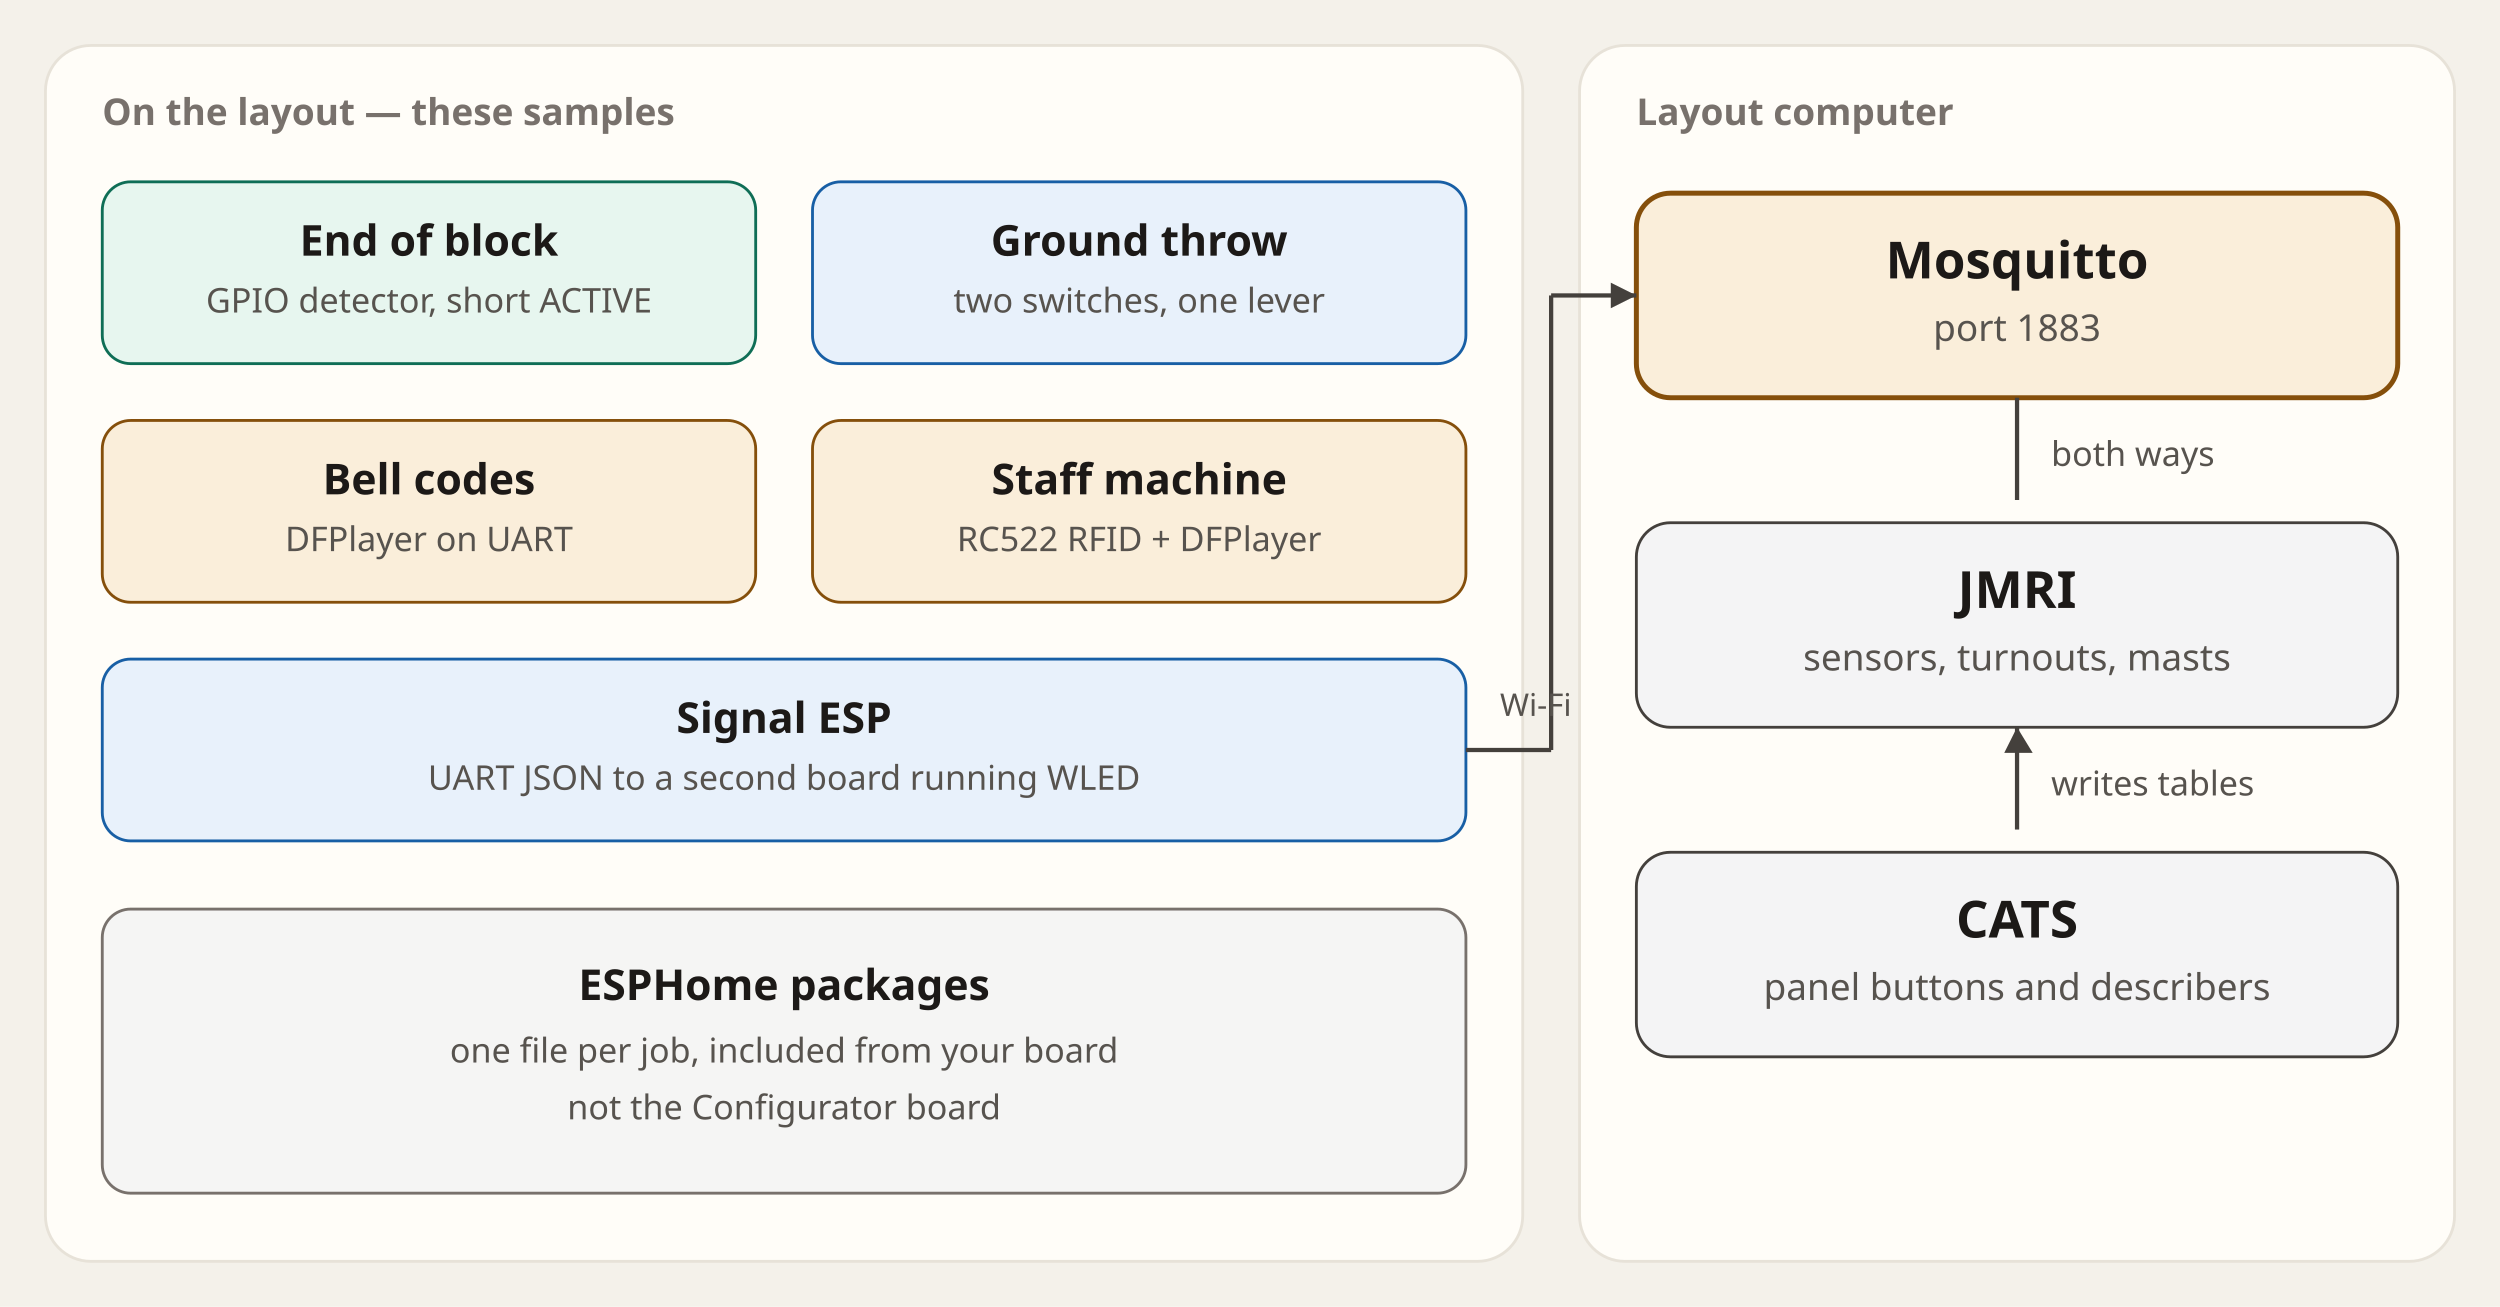
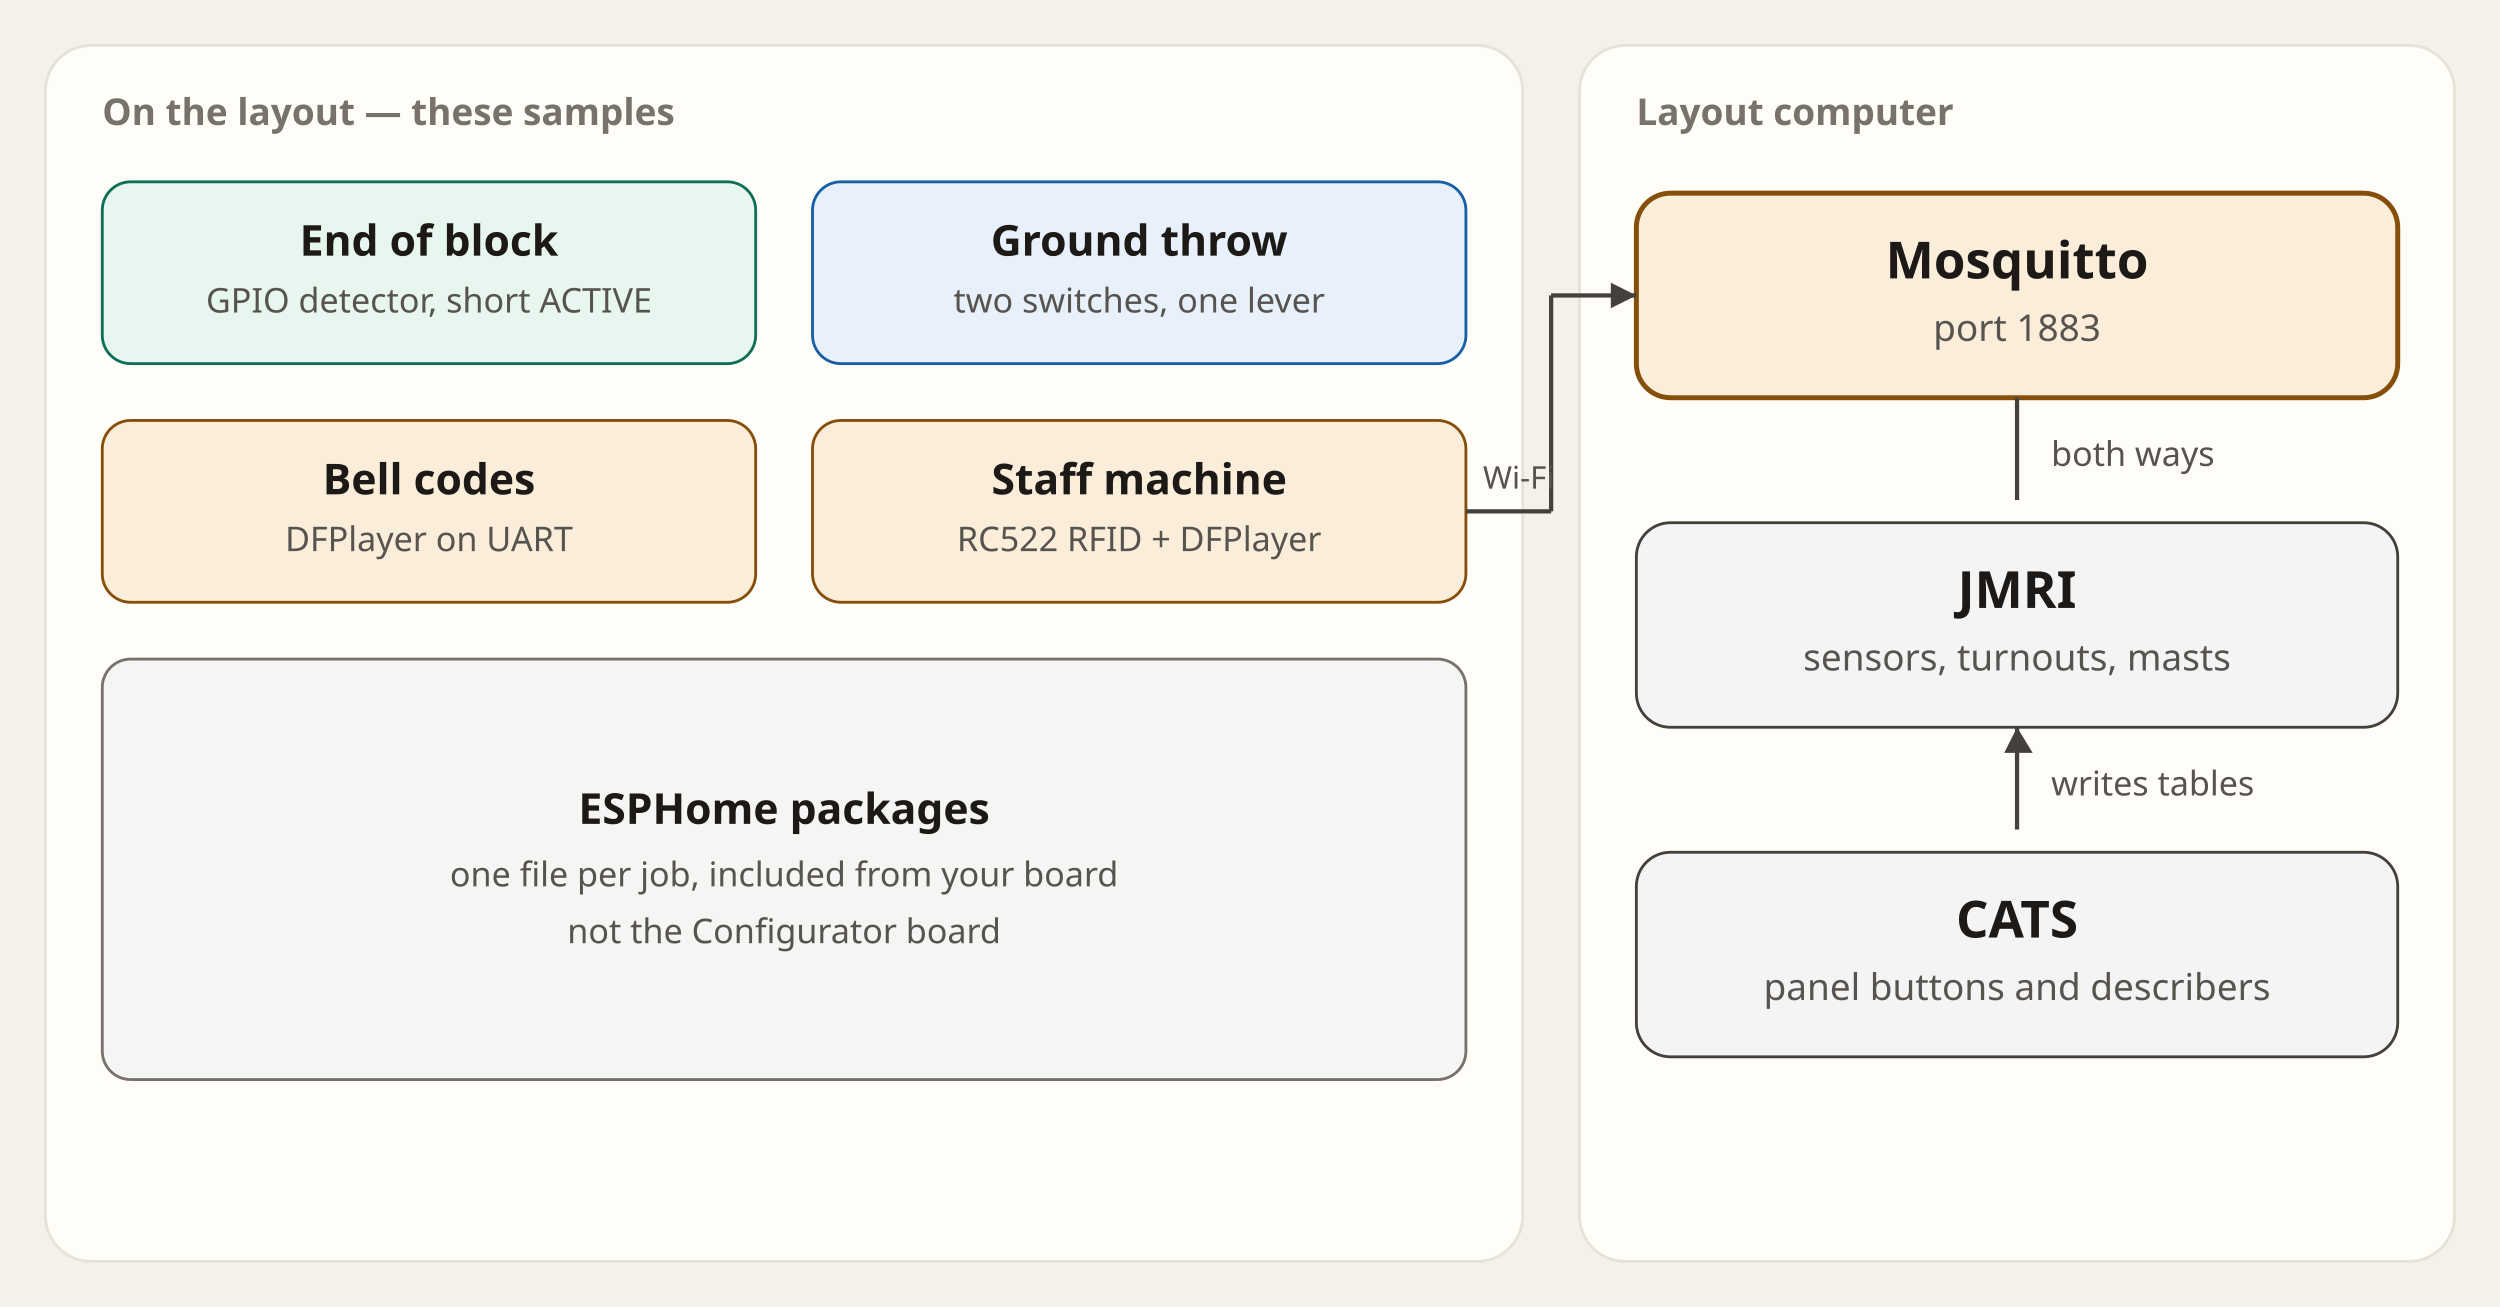
<svg xmlns="http://www.w3.org/2000/svg" viewBox="0 0 880 460" role="img" aria-labelledby="ovTitle ovDesc">
  <rect width="880" height="460" fill="#f4f1ea" />
  <rect x="16" y="16" width="520" height="428" rx="16" fill="#fffdf8" stroke="#e7e2d8" />
  <text x="36" y="44" fill="#78716c" font-family="ui-sans-serif, system-ui, sans-serif" font-size="13" font-weight="600">On the layout — these samples</text>
  <rect x="36" y="64" width="230" height="64" rx="10" fill="#e7f6ef" stroke="#0f6e56" />
  <text x="151" y="90" text-anchor="middle" fill="#1c1917" font-family="ui-sans-serif, system-ui, sans-serif" font-size="15" font-weight="600">End of block</text>
  <text x="151" y="110" text-anchor="middle" fill="#57534e" font-family="ui-sans-serif, system-ui, sans-serif" font-size="12">GPIO detector, short ACTIVE</text>
  <rect x="286" y="64" width="230" height="64" rx="10" fill="#e8f1fb" stroke="#185fa5" />
  <text x="401" y="90" text-anchor="middle" fill="#1c1917" font-family="ui-sans-serif, system-ui, sans-serif" font-size="15" font-weight="600">Ground throw</text>
  <text x="401" y="110" text-anchor="middle" fill="#57534e" font-family="ui-sans-serif, system-ui, sans-serif" font-size="12">two switches, one lever</text>
  <rect x="36" y="148" width="230" height="64" rx="10" fill="#faeeda" stroke="#854f0b" />
  <text x="151" y="174" text-anchor="middle" fill="#1c1917" font-family="ui-sans-serif, system-ui, sans-serif" font-size="15" font-weight="600">Bell codes</text>
  <text x="151" y="194" text-anchor="middle" fill="#57534e" font-family="ui-sans-serif, system-ui, sans-serif" font-size="12">DFPlayer on UART</text>
  <rect x="286" y="148" width="230" height="64" rx="10" fill="#faeeda" stroke="#854f0b" />
  <text x="401" y="174" text-anchor="middle" fill="#1c1917" font-family="ui-sans-serif, system-ui, sans-serif" font-size="15" font-weight="600">Staff machine</text>
  <text x="401" y="194" text-anchor="middle" fill="#57534e" font-family="ui-sans-serif, system-ui, sans-serif" font-size="12">RC522 RFID + DFPlayer</text>
-   <rect x="36" y="232" width="480" height="64" rx="10" fill="#e8f1fb" stroke="#185fa5" />
-   <text x="276" y="258" text-anchor="middle" fill="#1c1917" font-family="ui-sans-serif, system-ui, sans-serif" font-size="15" font-weight="600">Signal ESP</text>
-   <text x="276" y="278" text-anchor="middle" fill="#57534e" font-family="ui-sans-serif, system-ui, sans-serif" font-size="12">UART JSON to a second board running WLED</text>
-   <rect x="36" y="320" width="480" height="100" rx="10" fill="#f5f5f4" stroke="#78716c" />
-   <text x="276" y="352" text-anchor="middle" fill="#1c1917" font-family="ui-sans-serif, system-ui, sans-serif" font-size="15" font-weight="600">ESPHome packages</text>
-   <text x="276" y="374" text-anchor="middle" fill="#57534e" font-family="ui-sans-serif, system-ui, sans-serif" font-size="12">one file per job, included from your board</text>
-   <text x="276" y="394" text-anchor="middle" fill="#57534e" font-family="ui-sans-serif, system-ui, sans-serif" font-size="12">not the Configurator board</text>
+   <rect x="36" y="232" width="480" height="148" rx="10" fill="#f5f5f4" stroke="#78716c" />
+   <text x="276" y="290" text-anchor="middle" fill="#1c1917" font-family="ui-sans-serif, system-ui, sans-serif" font-size="15" font-weight="600">ESPHome packages</text>
+   <text x="276" y="312" text-anchor="middle" fill="#57534e" font-family="ui-sans-serif, system-ui, sans-serif" font-size="12">one file per job, included from your board</text>
+   <text x="276" y="332" text-anchor="middle" fill="#57534e" font-family="ui-sans-serif, system-ui, sans-serif" font-size="12">not the Configurator board</text>
  <rect x="556" y="16" width="308" height="428" rx="16" fill="#fffdf8" stroke="#e7e2d8" />
  <text x="576" y="44" fill="#78716c" font-family="ui-sans-serif, system-ui, sans-serif" font-size="13" font-weight="600">Layout computer</text>
  <rect x="576" y="68" width="268" height="72" rx="12" fill="#faeeda" stroke="#854f0b" stroke-width="1.75" />
  <text x="710" y="98" text-anchor="middle" fill="#1c1917" font-family="ui-sans-serif, system-ui, sans-serif" font-size="18" font-weight="600">Mosquitto</text>
  <text x="710" y="120" text-anchor="middle" fill="#57534e" font-family="ui-sans-serif, system-ui, sans-serif" font-size="13">port 1883</text>
  <line x1="710" y1="140" x2="710" y2="176" stroke="#44403c" stroke-width="1.5" />
  <text x="722" y="164" fill="#57534e" font-family="ui-sans-serif, system-ui, sans-serif" font-size="12">both ways</text>
  <rect x="576" y="184" width="268" height="72" rx="12" fill="#f4f4f5" stroke="#44403c" />
  <text x="710" y="214" text-anchor="middle" fill="#1c1917" font-family="ui-sans-serif, system-ui, sans-serif" font-size="18" font-weight="600">JMRI</text>
  <text x="710" y="236" text-anchor="middle" fill="#57534e" font-family="ui-sans-serif, system-ui, sans-serif" font-size="13">sensors, turnouts, masts</text>
  <line x1="710" y1="256" x2="710" y2="292" stroke="#44403c" stroke-width="1.5" />
  <polygon points="710,256 705.5,265 715.5,265" fill="#44403c" />
  <text x="722" y="280" fill="#57534e" font-family="ui-sans-serif, system-ui, sans-serif" font-size="12">writes tables</text>
  <rect x="576" y="300" width="268" height="72" rx="12" fill="#f4f4f5" stroke="#44403c" />
  <text x="710" y="330" text-anchor="middle" fill="#1c1917" font-family="ui-sans-serif, system-ui, sans-serif" font-size="18" font-weight="600">CATS</text>
  <text x="710" y="352" text-anchor="middle" fill="#57534e" font-family="ui-sans-serif, system-ui, sans-serif" font-size="13">panel buttons and describers</text>
-   <line x1="516" y1="264" x2="546" y2="264" stroke="#44403c" stroke-width="1.5" />
-   <line x1="546" y1="264" x2="546" y2="104" stroke="#44403c" stroke-width="1.5" />
+   <line x1="516" y1="180" x2="546" y2="180" stroke="#44403c" stroke-width="1.5" />
+   <line x1="546" y1="180" x2="546" y2="104" stroke="#44403c" stroke-width="1.5" />
  <line x1="546" y1="104" x2="576" y2="104" stroke="#44403c" stroke-width="1.5" />
  <polygon points="576,104 567,99.5 567,108.5" fill="#44403c" />
-   <text x="528" y="252" fill="#57534e" font-family="ui-sans-serif, system-ui, sans-serif" font-size="11">Wi-Fi</text>
+   <text x="522" y="172" fill="#57534e" font-family="ui-sans-serif, system-ui, sans-serif" font-size="11">Wi-Fi</text>
</svg>
